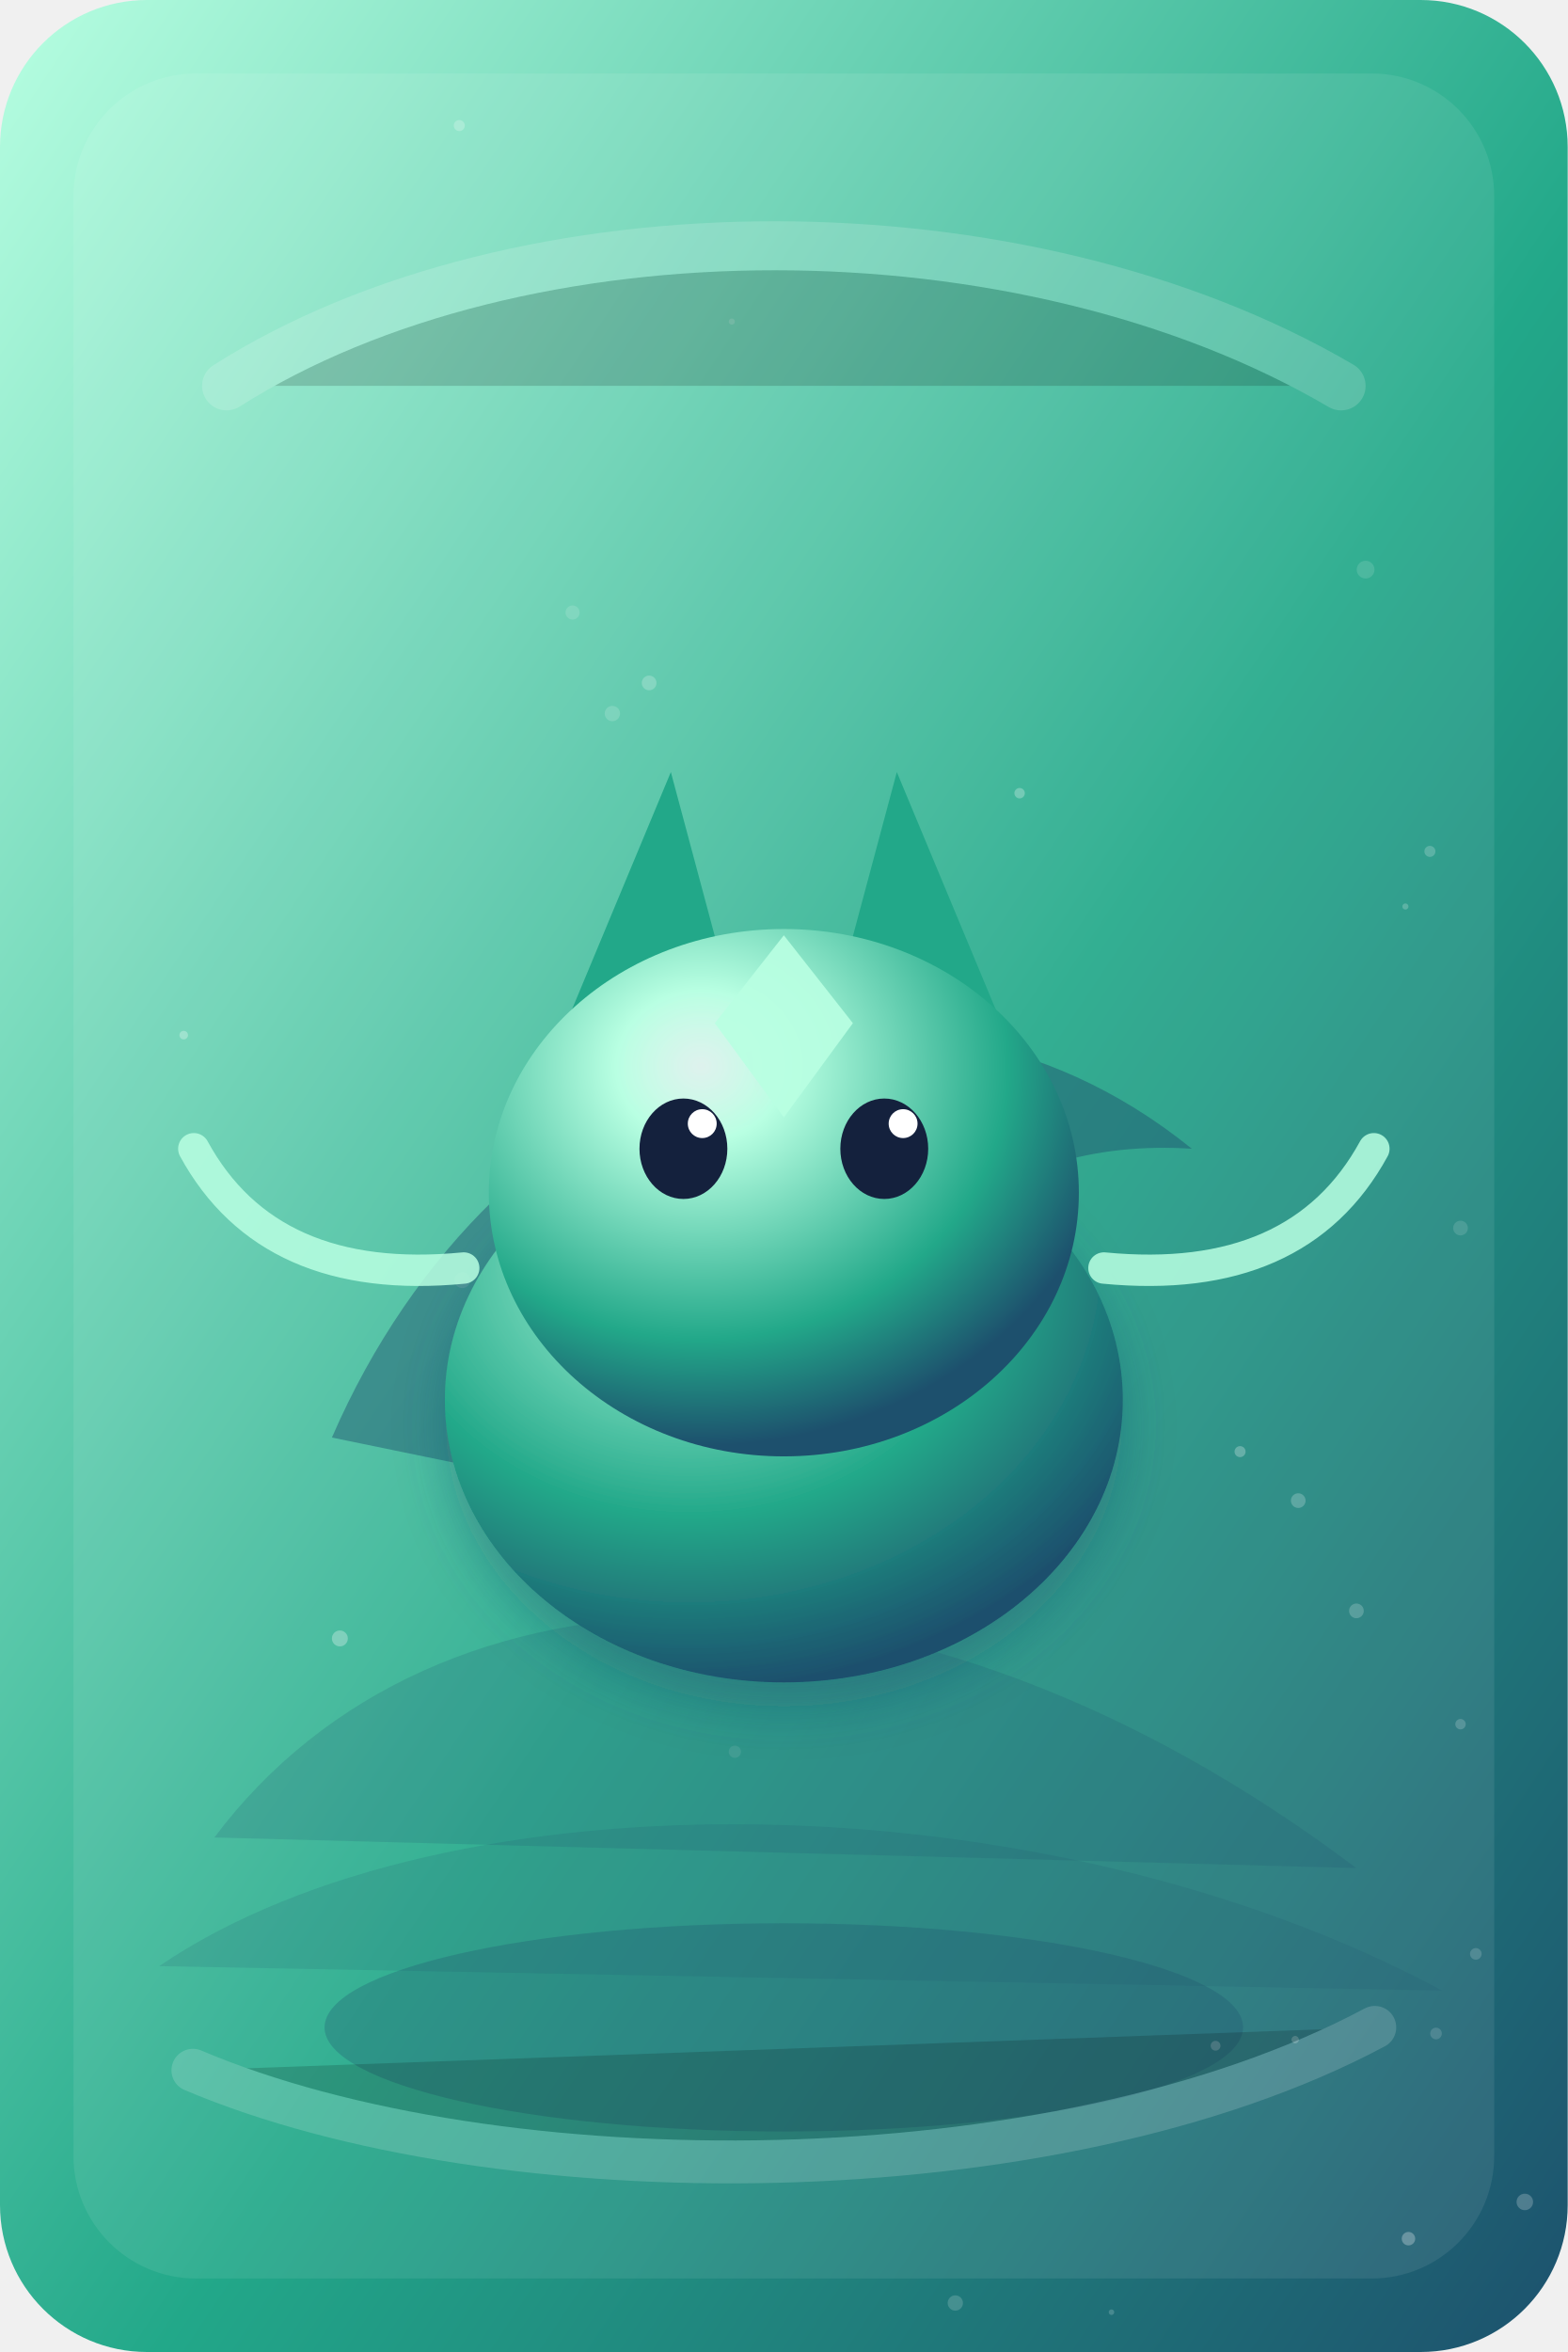
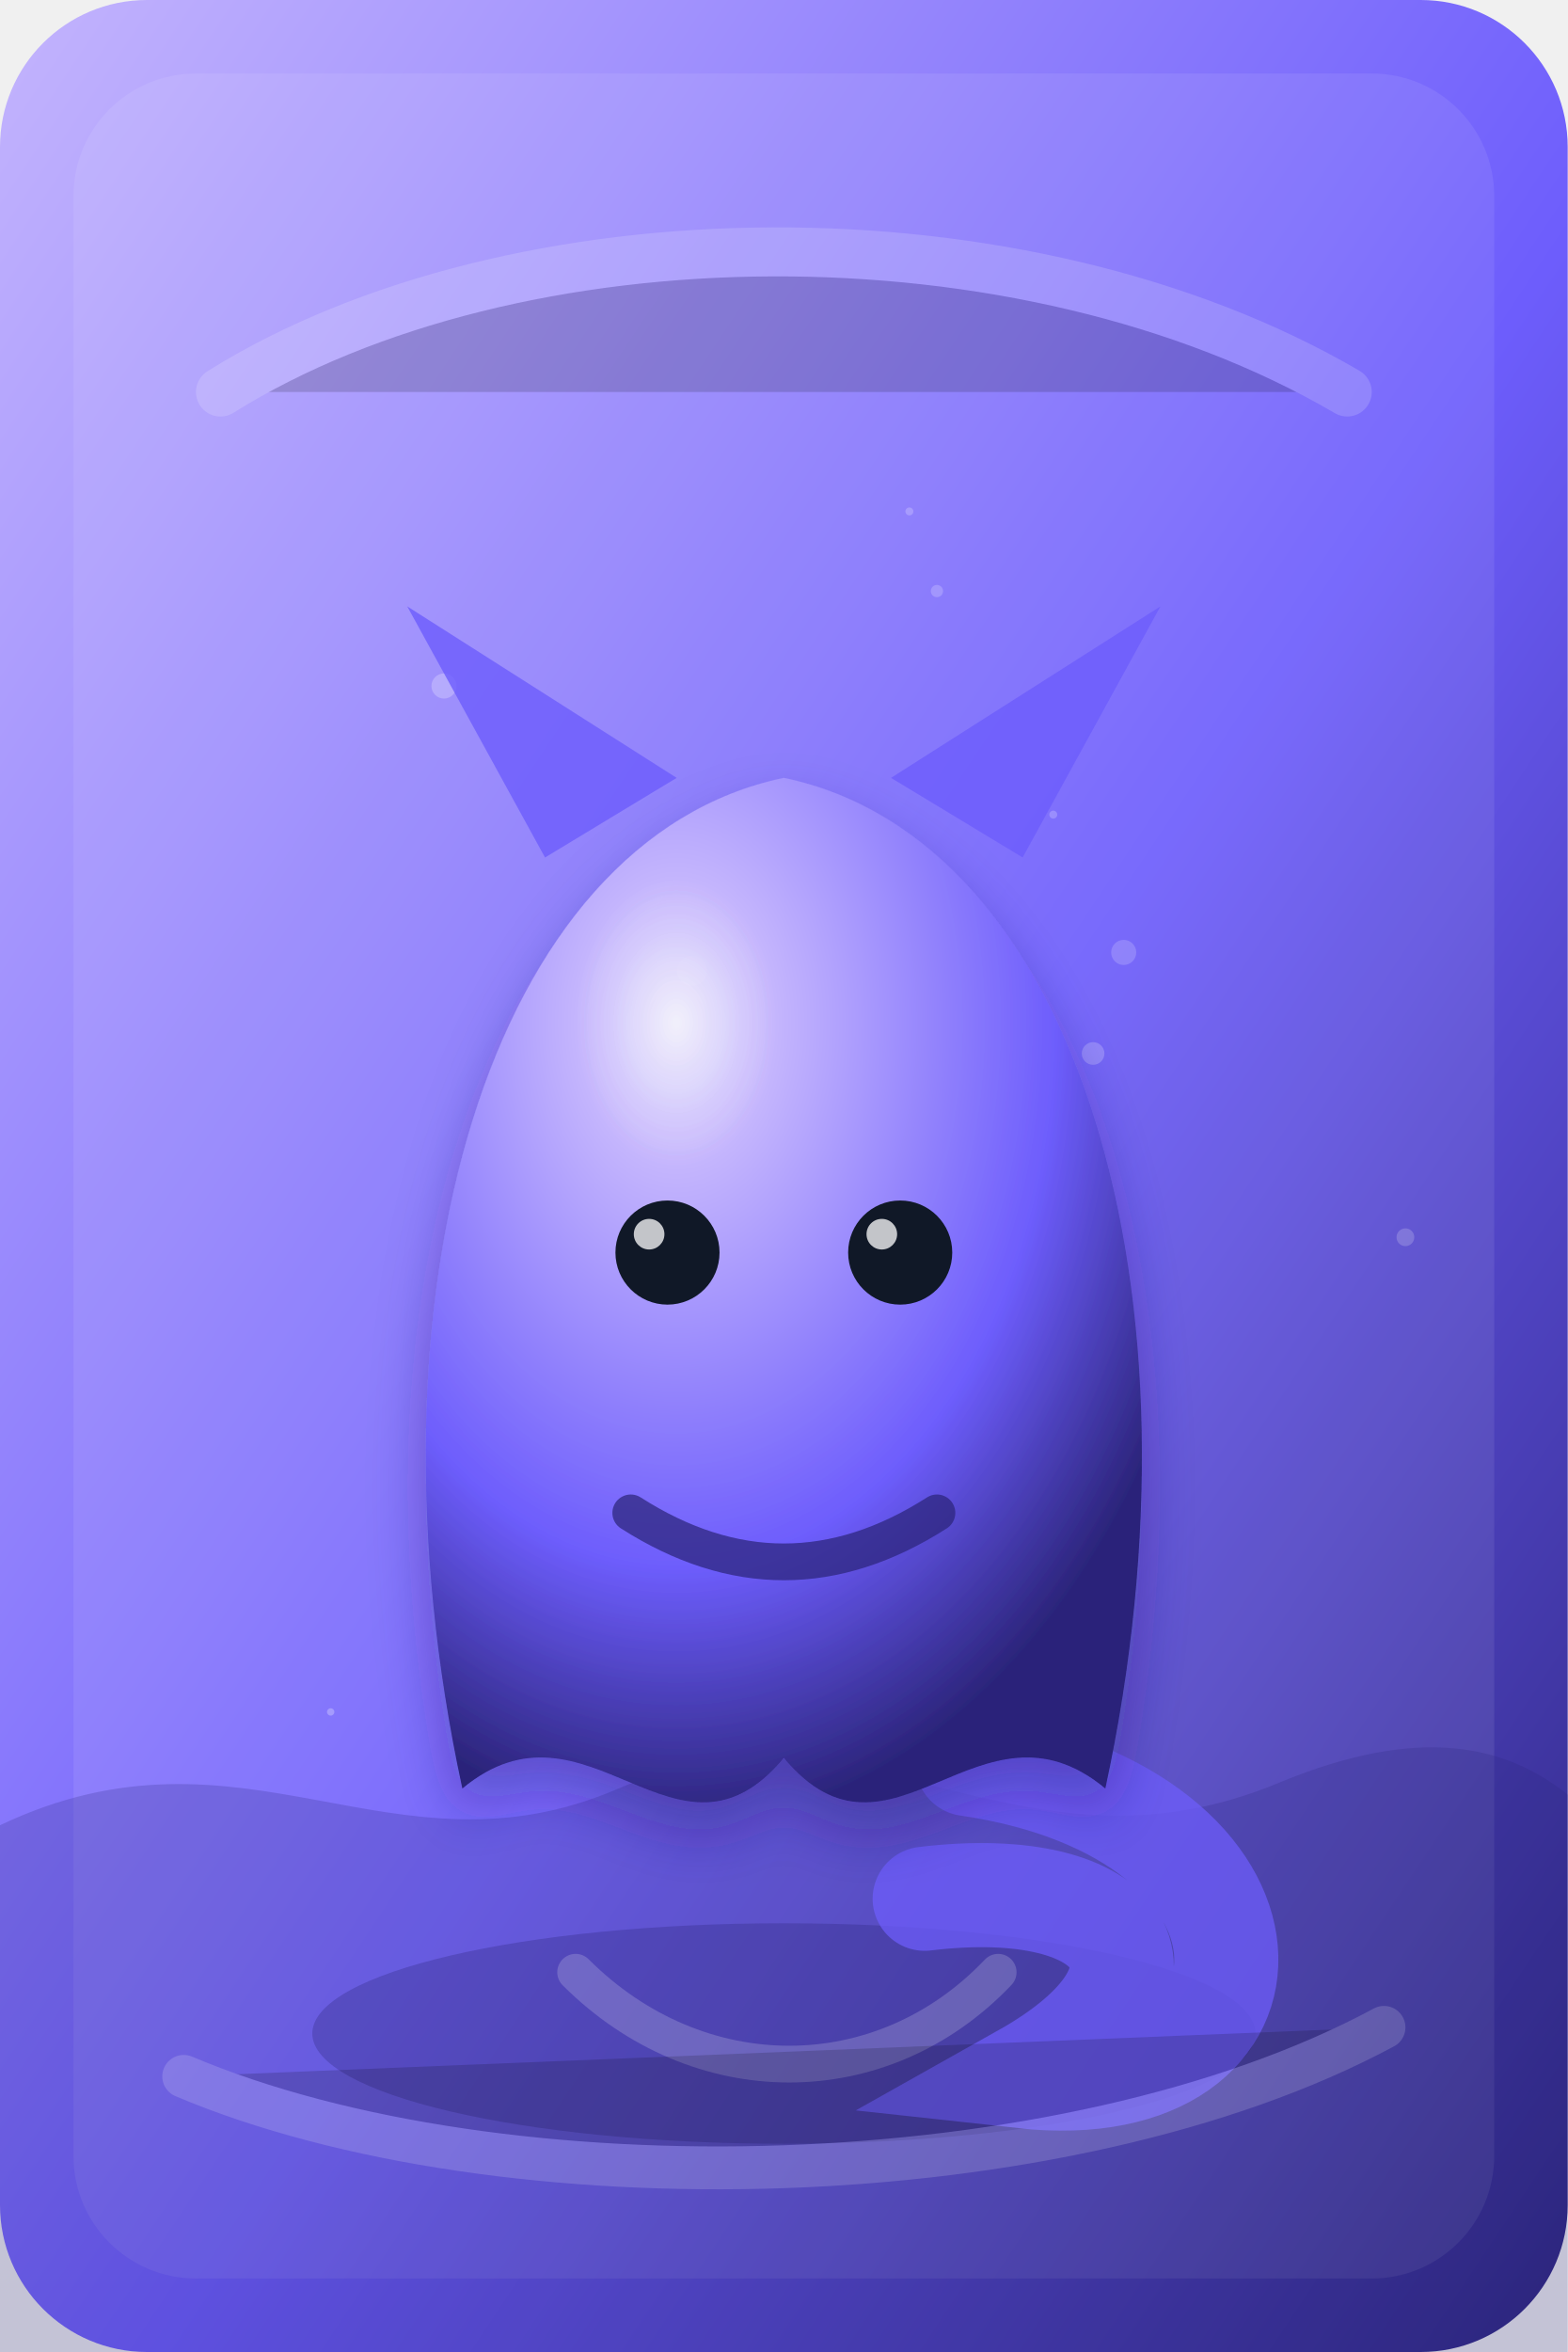
- <svg xmlns="http://www.w3.org/2000/svg" viewBox="0 0 512 768" role="img" aria-label="翡翠龙 original portrait">
+ <svg xmlns="http://www.w3.org/2000/svg" viewBox="0 0 512 768" role="img" aria-label="翠晶飞龙 unique portrait">
  <defs>
-     <linearGradient id="bgp598" x1="0" y1="0" x2="1" y2="1">
-       <stop offset="0" stop-color="#b8ffe2" />
-       <stop offset=".55" stop-color="#22a889" />
-       <stop offset="1" stop-color="#1d506d" />
+     <linearGradient id="bg598" x1="0" y1="0" x2="1" y2="1">
+       <stop offset="0" stop-color="#c4b5fd" />
+       <stop offset=".55" stop-color="#6d5dfc" />
+       <stop offset="1" stop-color="#2b247a" />
    </linearGradient>
-     <radialGradient id="body" cx=".36" cy=".25" r=".76">
-       <stop offset="0" stop-color="#b8ffe2" />
-       <stop offset=".6" stop-color="#22a889" />
-       <stop offset="1" stop-color="#1d506d" />
+     <radialGradient id="body598" cx=".35" cy=".24" r=".78">
+       <stop offset="0" stop-color="#fff" stop-opacity=".88" />
+       <stop offset=".18" stop-color="#c4b5fd" />
+       <stop offset=".68" stop-color="#6d5dfc" />
+       <stop offset="1" stop-color="#2b247a" />
    </radialGradient>
-     <radialGradient id="head" cx=".36" cy=".26" r=".72">
-       <stop offset="0" stop-color="#ffffff" stop-opacity=".85" />
-       <stop offset=".2" stop-color="#b8ffe2" />
-       <stop offset=".72" stop-color="#22a889" />
-       <stop offset="1" stop-color="#1d506d" />
-     </radialGradient>
-     <filter id="softShadow" x="-30%" y="-30%" width="160%" height="160%">
-       <feDropShadow dx="0" dy="8" stdDeviation="8" flood-color="#1d506d" flood-opacity=".35" />
+     <filter id="shadow598" x="-30%" y="-30%" width="160%" height="160%">
+       <feDropShadow dx="0" dy="10" stdDeviation="9" flood-color="#2b247a" flood-opacity=".36" />
    </filter>
  </defs>
-   <rect width="512" height="768" rx="48" fill="url(#bgp598)" />
-   <rect x="24" y="24" width="464" height="720" rx="40" fill="#ffffff" opacity=".08" />
-   <g opacity=".42">
-     <circle cx="187" cy="200" r="2.3" fill="#fff" opacity="0.31" />
-     <circle cx="240" cy="572" r="2.0" fill="#fff" opacity="0.26" />
-     <circle cx="405" cy="474" r="1.8" fill="#fff" opacity="0.62" />
-     <circle cx="469" cy="664" r="1.9" fill="#fff" opacity="0.34" />
-     <circle cx="459" cy="296" r="1.0" fill="#fff" opacity="0.49" />
-     <circle cx="477" cy="401" r="2.4" fill="#fff" opacity="0.30" />
-     <circle cx="195" cy="367" r="3.1" fill="#fff" opacity="0.35" />
-     <circle cx="477" cy="563" r="1.7" fill="#fff" opacity="0.44" />
-     <circle cx="363" cy="755" r="0.9" fill="#fff" opacity="0.43" />
-     <circle cx="151" cy="418" r="2.6" fill="#fff" opacity="0.53" />
-     <circle cx="467" cy="278" r="1.8" fill="#fff" opacity="0.48" />
-     <circle cx="424" cy="490" r="2.4" fill="#fff" opacity="0.51" />
-     <circle cx="443" cy="526" r="2.4" fill="#fff" opacity="0.47" />
-     <circle cx="111" cy="535" r="2.6" fill="#fff" opacity="0.69" />
-     <circle cx="241" cy="427" r="1.4" fill="#fff" opacity="0.56" />
-     <circle cx="212" cy="223" r="2.4" fill="#fff" opacity="0.51" />
-     <circle cx="200" cy="233" r="2.5" fill="#fff" opacity="0.37" />
-     <circle cx="239" cy="105" r="1.0" fill="#fff" opacity="0.38" />
-     <circle cx="397" cy="668" r="1.6" fill="#fff" opacity="0.69" />
-     <circle cx="482" cy="638" r="1.9" fill="#fff" opacity="0.38" />
-     <circle cx="333" cy="259" r="1.7" fill="#fff" opacity="0.63" />
-     <circle cx="498" cy="719" r="2.7" fill="#fff" opacity="0.51" />
-     <circle cx="460" cy="731" r="2.2" fill="#fff" opacity="0.65" />
-     <circle cx="312" cy="752" r="2.5" fill="#fff" opacity="0.40" />
-     <circle cx="423" cy="666" r="1.2" fill="#fff" opacity="0.52" />
-     <circle cx="60" cy="338" r="1.4" fill="#fff" opacity="0.67" />
-     <circle cx="446" cy="186" r="2.9" fill="#fff" opacity="0.29" />
-     <circle cx="150" cy="41" r="1.8" fill="#fff" opacity="0.53" />
+   <rect width="512" height="768" rx="48" fill="url(#bg598)" />
+   <rect x="24" y="24" width="464" height="720" rx="40" fill="#fff" opacity=".08" />
+   <g opacity=".46">
+     <circle cx="367" cy="311" r="4.1" fill="#fff" opacity="0.38" />
+     <circle cx="344" cy="266" r="1.3" fill="#fff" opacity="0.45" />
+     <circle cx="300" cy="553" r="5.2" fill="#fff" opacity="0.41" />
+     <circle cx="108" cy="559" r="1.2" fill="#fff" opacity="0.58" />
+     <circle cx="322" cy="438" r="4.2" fill="#fff" opacity="0.31" />
+     <circle cx="145" cy="224" r="4.1" fill="#fff" opacity="0.52" />
+     <circle cx="226" cy="317" r="4.9" fill="#fff" opacity="0.53" />
+     <circle cx="306" cy="193" r="2.0" fill="#fff" opacity="0.43" />
+     <circle cx="297" cy="167" r="1.3" fill="#fff" opacity="0.46" />
+     <circle cx="161" cy="537" r="3.2" fill="#fff" opacity="0.57" />
+     <circle cx="337" cy="470" r="4.6" fill="#fff" opacity="0.60" />
+     <circle cx="357" cy="344" r="3.7" fill="#fff" opacity="0.46" />
+     <circle cx="459" cy="404" r="2.9" fill="#fff" opacity="0.40" />
  </g>
-   <path d="M70 600 C142 504 297 500 443 610" fill="#1d506d" opacity=".18" />
-   <path d="M52 642 C146 578 341 580 471 650" fill="#1d506d" opacity=".16" />
-   <ellipse cx="256" cy="662" rx="150" ry="34" fill="#1d506d" opacity=".28" />
-   <g transform="translate(0 122)">
-     <path d="M108.4 347.4 C161.7 224.4 292.9 175.2 389.25 253.1 C325.7 249 276.5 285.9 247.8 376.1" fill="#1d506d" opacity=".45" />
-     <ellipse cx="256" cy="335.1" rx="110.7" ry="92.25" fill="url(#body)" filter="url(#softShadow)" />
-     <path d="M167.85 253.1 L219.1 130.1 L249.85 244.9 Z" fill="#22a889" />
-     <path d="M344.15 253.1 L292.9 130.1 L262.15 244.9 Z" fill="#22a889" />
-     <ellipse cx="256" cy="267.45" rx="96.35" ry="86.1" fill="url(#head)" />
-     <path d="M151.45 292.05 Q87.9 298.2 63.3 253.1" stroke="#b8ffe2" stroke-width="10.25" fill="none" stroke-linecap="round" opacity=".85" />
-     <path d="M360.55 292.05 Q424.1 298.2 448.7 253.1" stroke="#b8ffe2" stroke-width="10.25" fill="none" stroke-linecap="round" opacity=".85" />
-     <ellipse cx="223.2" cy="253.1" rx="14.35" ry="16.4" fill="#14213d" />
-     <ellipse cx="288.8" cy="253.1" rx="14.35" ry="16.4" fill="#14213d" />
-     <circle cx="229.35" cy="244.9" r="4.715" fill="#fff" />
-     <circle cx="294.95" cy="244.9" r="4.715" fill="#fff" />
-     <path d="M256 183.4 L278.55 212.1 L256 242.85 L233.45 212.1 Z" fill="#b8ffe2" opacity=".92" />
+   <path d="M0 596 C80 558 128 616 202 584 C281 550 332 618 418 582 C464 563 492 570 512 586 V768 H0Z" fill="#2b247a" opacity=".22" />
+   <ellipse cx="256" cy="664" rx="154" ry="36" fill="#2b247a" opacity=".3" />
+   <g transform="translate(0 84)">
+     <path d="M316 492 C426 508 425 604 334 594 C391 562 368 528 302 536" fill="none" stroke="#6d5dfc" stroke-width="34" stroke-linecap="round" opacity=".72" />
+     <path d="M178 196 L133 114 L221 170 Z" fill="#6d5dfc" opacity=".8" />
+     <path d="M334 196 L379 114 L291 170 Z" fill="#6d5dfc" opacity=".8" />
+     <path d="M151 500 C116 338 160 190 256 170 C352 190 396 338 361 500 C320 466 291 532 256 490 C221 532 192 466 151 500Z" fill="url(#body598)" filter="url(#shadow598)" />
+     <circle cx="218" cy="325" r="17" fill="#101827" />
+     <circle cx="294" cy="325" r="17" fill="#101827" />
+     <circle cx="212" cy="319" r="5" fill="#fff" opacity=".75" />
+     <circle cx="288" cy="319" r="5" fill="#fff" opacity=".75" />
+     <path d="M206 410 Q256 442 306 410" stroke="#2b247a" stroke-width="12" fill="none" stroke-linecap="round" opacity=".72" />
+     <path d="M188 560 C228 600 288 600 326 560" stroke="#fff" stroke-width="12" stroke-linecap="round" opacity=".18" fill="none" />
  </g>
-   <path d="M74 126 C170 65 334 65 438 126" stroke="#fff" stroke-width="16" stroke-linecap="round" opacity=".16" />
-   <path d="M63 676 C162 718 344 718 449 662" stroke="#fff" stroke-width="14" stroke-linecap="round" opacity=".16" />
+   <path d="M72 128 C168 68 334 66 440 128" stroke="#fff" stroke-width="16" stroke-linecap="round" opacity=".16" />
+   <path d="M60 678 C164 722 348 718 452 662" stroke="#fff" stroke-width="14" stroke-linecap="round" opacity=".16" />
</svg>
